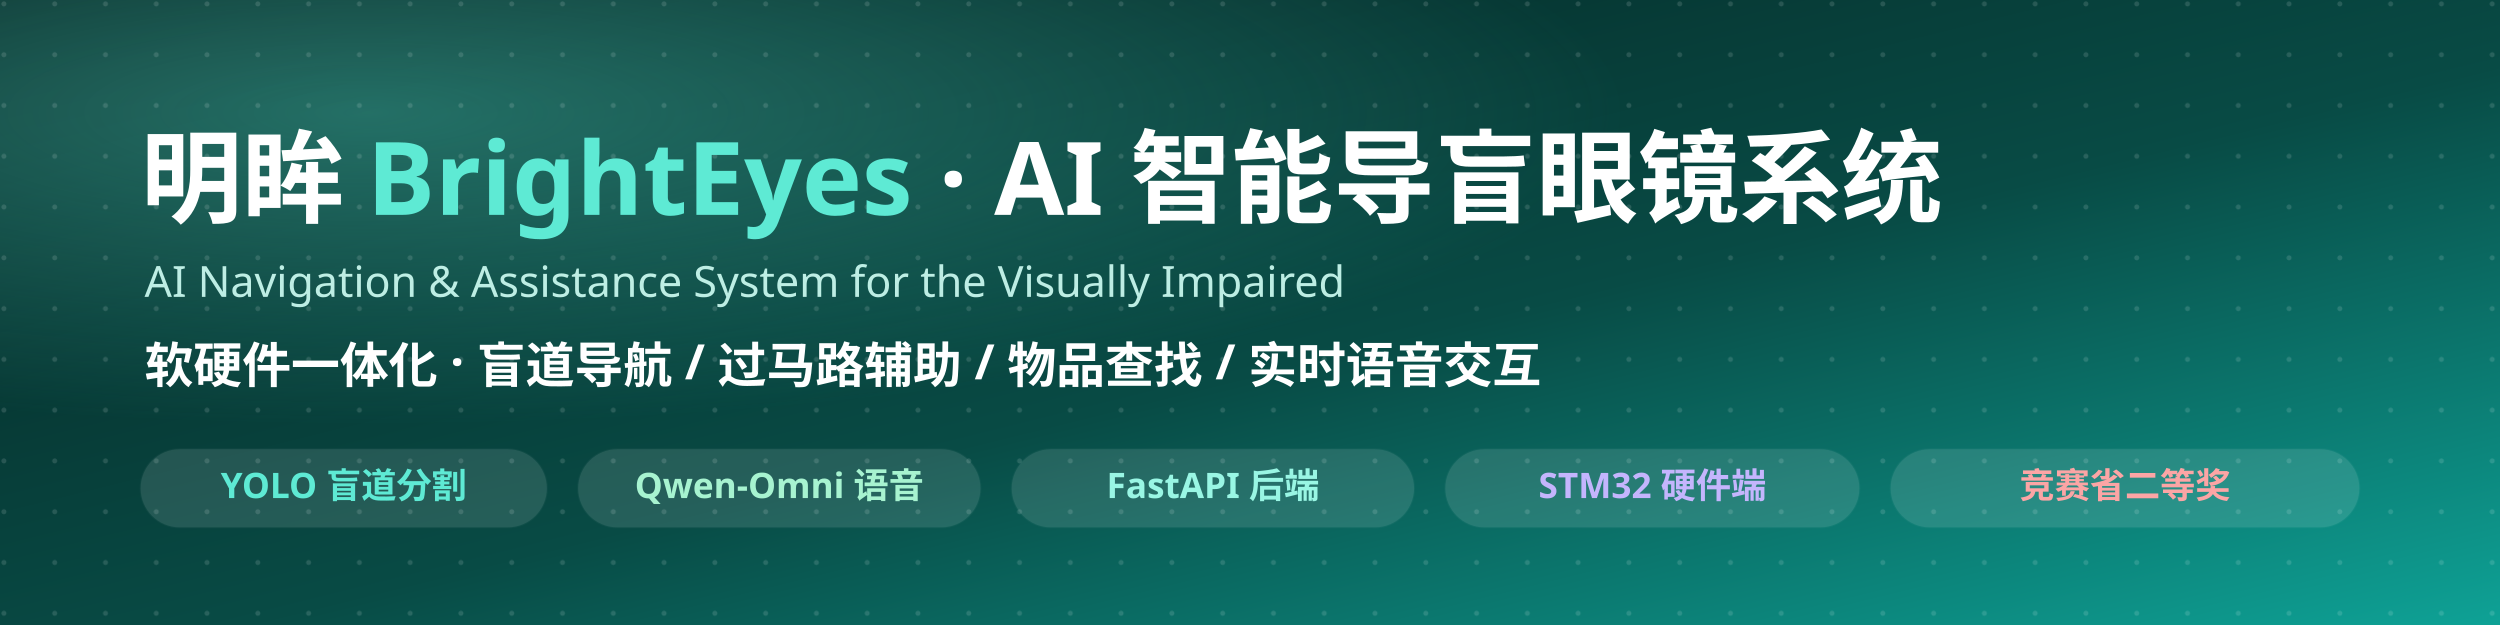
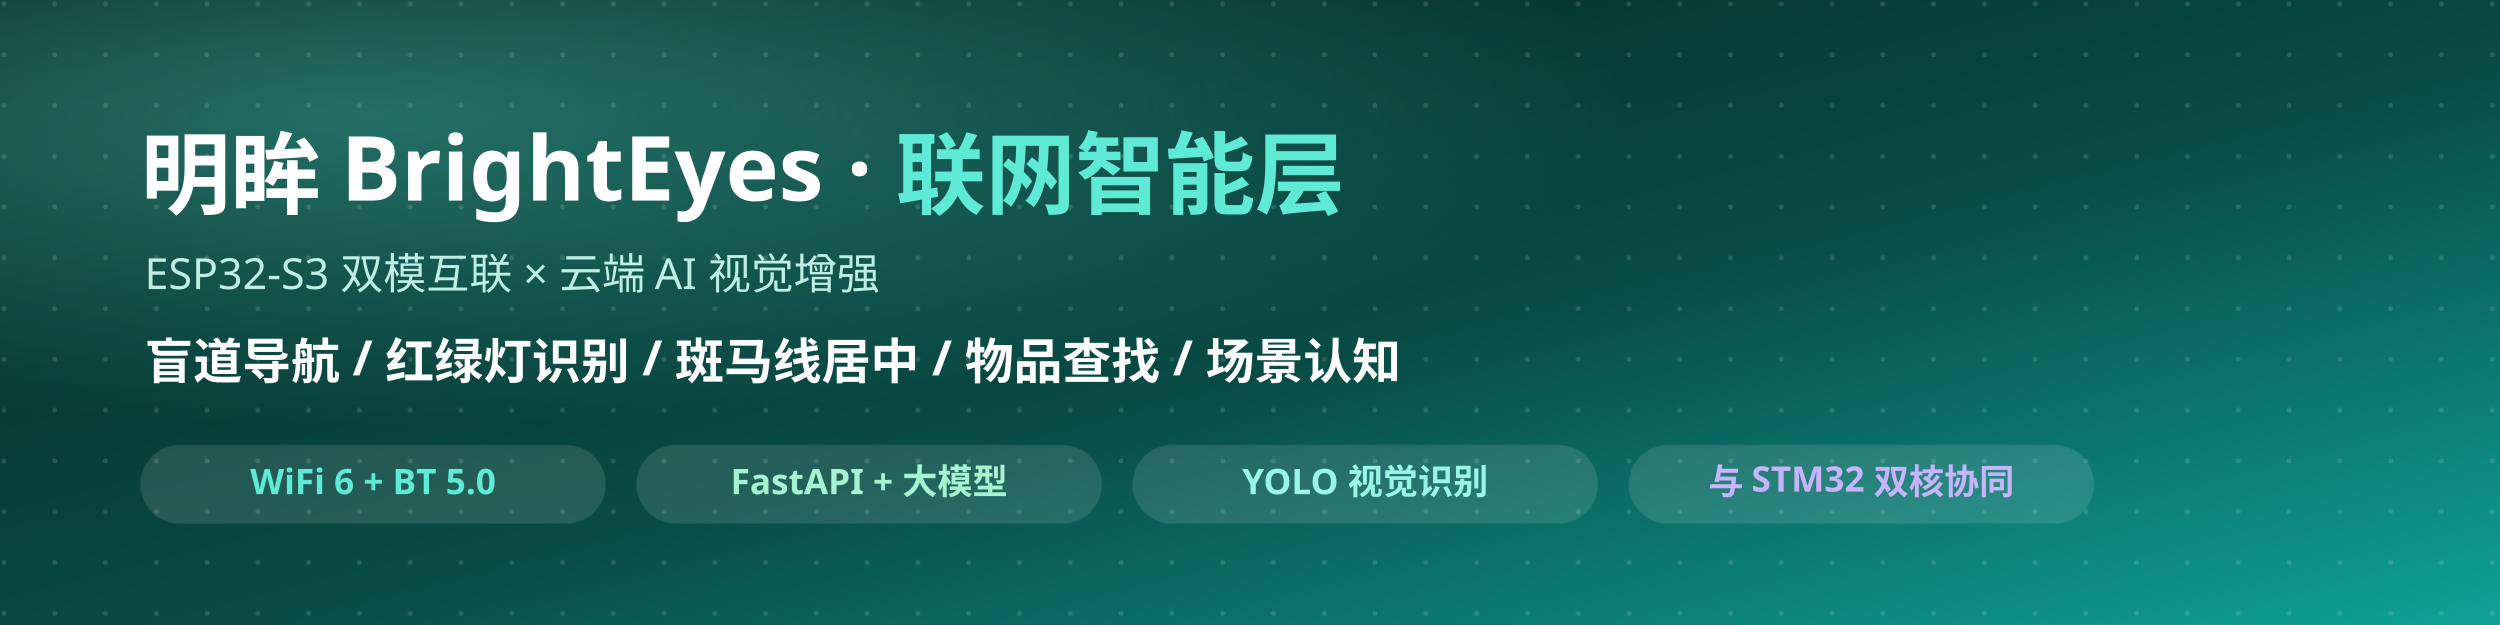
- <svg xmlns="http://www.w3.org/2000/svg" viewBox="0 0 1280 320" width="1280" height="320" role="img" aria-label="BrightEyes AI Navigation Glasses for the Visually Impaired">
+ <svg xmlns="http://www.w3.org/2000/svg" viewBox="0 0 1280 320" width="1280" height="320" role="img" aria-label="BrightEyes Networking Intelligence Layer - ESP32-S3 x Cloud AI">
  <defs>
    <linearGradient id="bg" x1="0" y1="0" x2="1" y2="1">
      <stop offset="0" stop-color="#04211f" />
      <stop offset="0.55" stop-color="#084b45" />
      <stop offset="1" stop-color="#0ea296" />
    </linearGradient>
    <radialGradient id="glow" cx="0.15" cy="0.18" r="0.5">
      <stop offset="0" stop-color="#5eead4" stop-opacity="0.35" />
      <stop offset="1" stop-color="#5eead4" stop-opacity="0" />
    </radialGradient>
    <pattern id="dots" width="26" height="26" patternUnits="userSpaceOnUse">
      <circle cx="2" cy="2" r="1.3" fill="#ffffff" opacity="0.13" />
    </pattern>
  </defs>
  <rect width="1280" height="320" fill="url(#bg)" />
  <rect width="1280" height="320" fill="url(#glow)" />
  <rect width="1280" height="320" fill="url(#dots)" />
  <g font-family="'Segoe UI','Microsoft YaHei',system-ui,sans-serif">
-     <text x="72" y="110" font-size="52" font-weight="700" fill="#ffffff">明眸 <tspan fill="#5eead4">BrightEyes</tspan> · AI 智能导盲眼镜系统</text>
-     <text x="74" y="152" font-size="22" fill="#ccfbf1" opacity="0.92">AI Navigation &amp; Assistance System for the Visually Impaired</text>
-     <text x="74" y="196" font-size="25" font-weight="600" fill="#ffffff">软硬件一体化 · 盲道导航 / 过马路辅助 / 物品查找 / 实时语音交互</text>
+     <text x="72" y="106" font-size="46" font-weight="700" fill="#ffffff">明眸 BrightEyes · <tspan fill="#5eead4">联网智能层</tspan>
+     </text>
+     <text x="74" y="148" font-size="22" fill="#ccfbf1" opacity="0.92">ESP32-S3 双模互联 × 云端 AI 视觉增强</text>
+     <text x="74" y="194" font-size="25" font-weight="600" fill="#ffffff">盲道导航 / 红绿灯识别 / 斑马线居中 / 物品查找 / 场景认知</text>
    <g font-size="18" font-weight="600">
-       <rect x="72" y="230" width="208" height="40" rx="20" fill="#ffffff" opacity="0.12" stroke="#ffffff" stroke-opacity="0.25" />
-       <text x="176" y="255" text-anchor="middle" fill="#5eead4">YOLO 盲道分割</text>
-       <rect x="296" y="230" width="206" height="40" rx="20" fill="#ffffff" opacity="0.12" stroke="#ffffff" stroke-opacity="0.25" />
-       <text x="399" y="255" text-anchor="middle" fill="#a7f3d0">Qwen-Omni 语音</text>
-       <rect x="518" y="230" width="206" height="40" rx="20" fill="#ffffff" opacity="0.12" stroke="#ffffff" stroke-opacity="0.25" />
-       <text x="621" y="255" text-anchor="middle" fill="#99f6e4">FastAPI 后端</text>
-       <rect x="740" y="230" width="212" height="40" rx="20" fill="#ffffff" opacity="0.12" stroke="#ffffff" stroke-opacity="0.25" />
-       <text x="846" y="255" text-anchor="middle" fill="#c4b5fd">STM32 硬件端</text>
-       <rect x="968" y="230" width="240" height="40" rx="20" fill="#ffffff" opacity="0.12" stroke="#ffffff" stroke-opacity="0.25" />
-       <text x="1088" y="255" text-anchor="middle" fill="#fca5a5">竞赛省二等奖</text>
+       <rect x="72" y="228" width="238" height="40" rx="20" fill="#ffffff" opacity="0.12" stroke="#ffffff" stroke-opacity="0.25" />
+       <text x="191" y="253" text-anchor="middle" fill="#5eead4">WiFi 6 + BT 5.0</text>
+       <rect x="326" y="228" width="238" height="40" rx="20" fill="#ffffff" opacity="0.12" stroke="#ffffff" stroke-opacity="0.25" />
+       <text x="445" y="253" text-anchor="middle" fill="#a7f3d0">FastAPI + 大模型</text>
+       <rect x="580" y="228" width="238" height="40" rx="20" fill="#ffffff" opacity="0.12" stroke="#ffffff" stroke-opacity="0.25" />
+       <text x="699" y="253" text-anchor="middle" fill="#99f6e4">YOLO 视觉识别</text>
+       <rect x="834" y="228" width="238" height="40" rx="20" fill="#ffffff" opacity="0.12" stroke="#ffffff" stroke-opacity="0.25" />
+       <text x="953" y="253" text-anchor="middle" fill="#c4b5fd">与 STM32 双核协同</text>
    </g>
  </g>
</svg>
